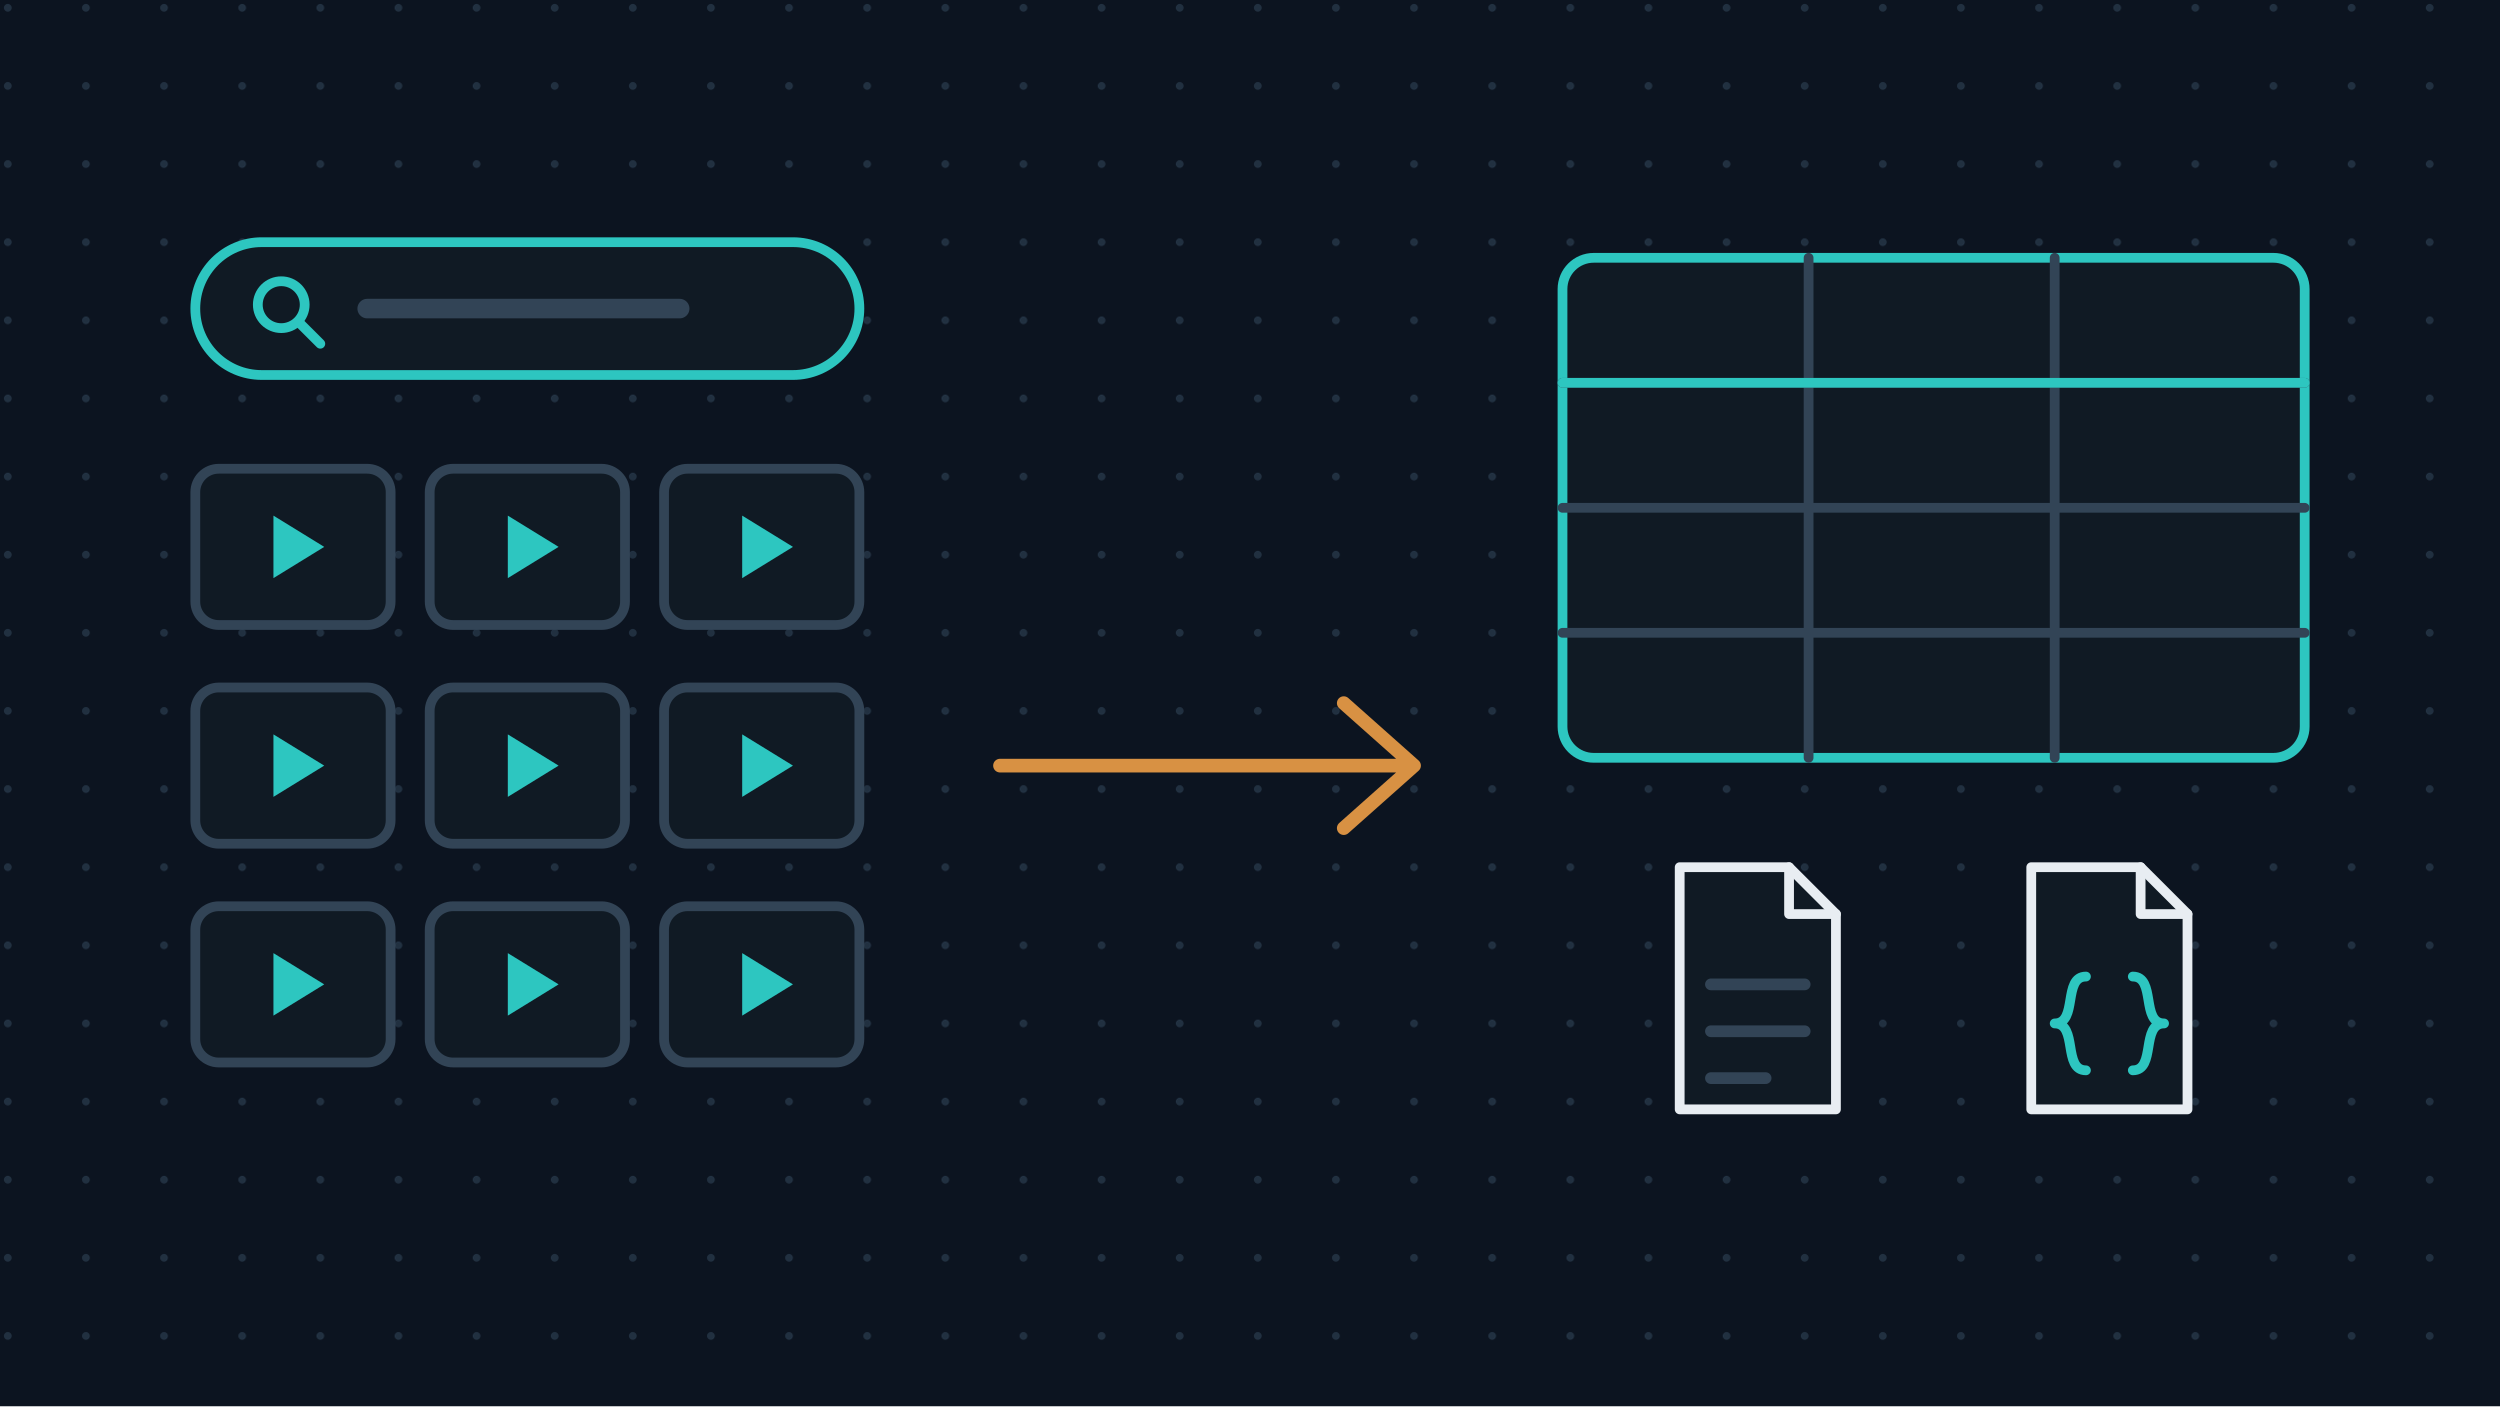
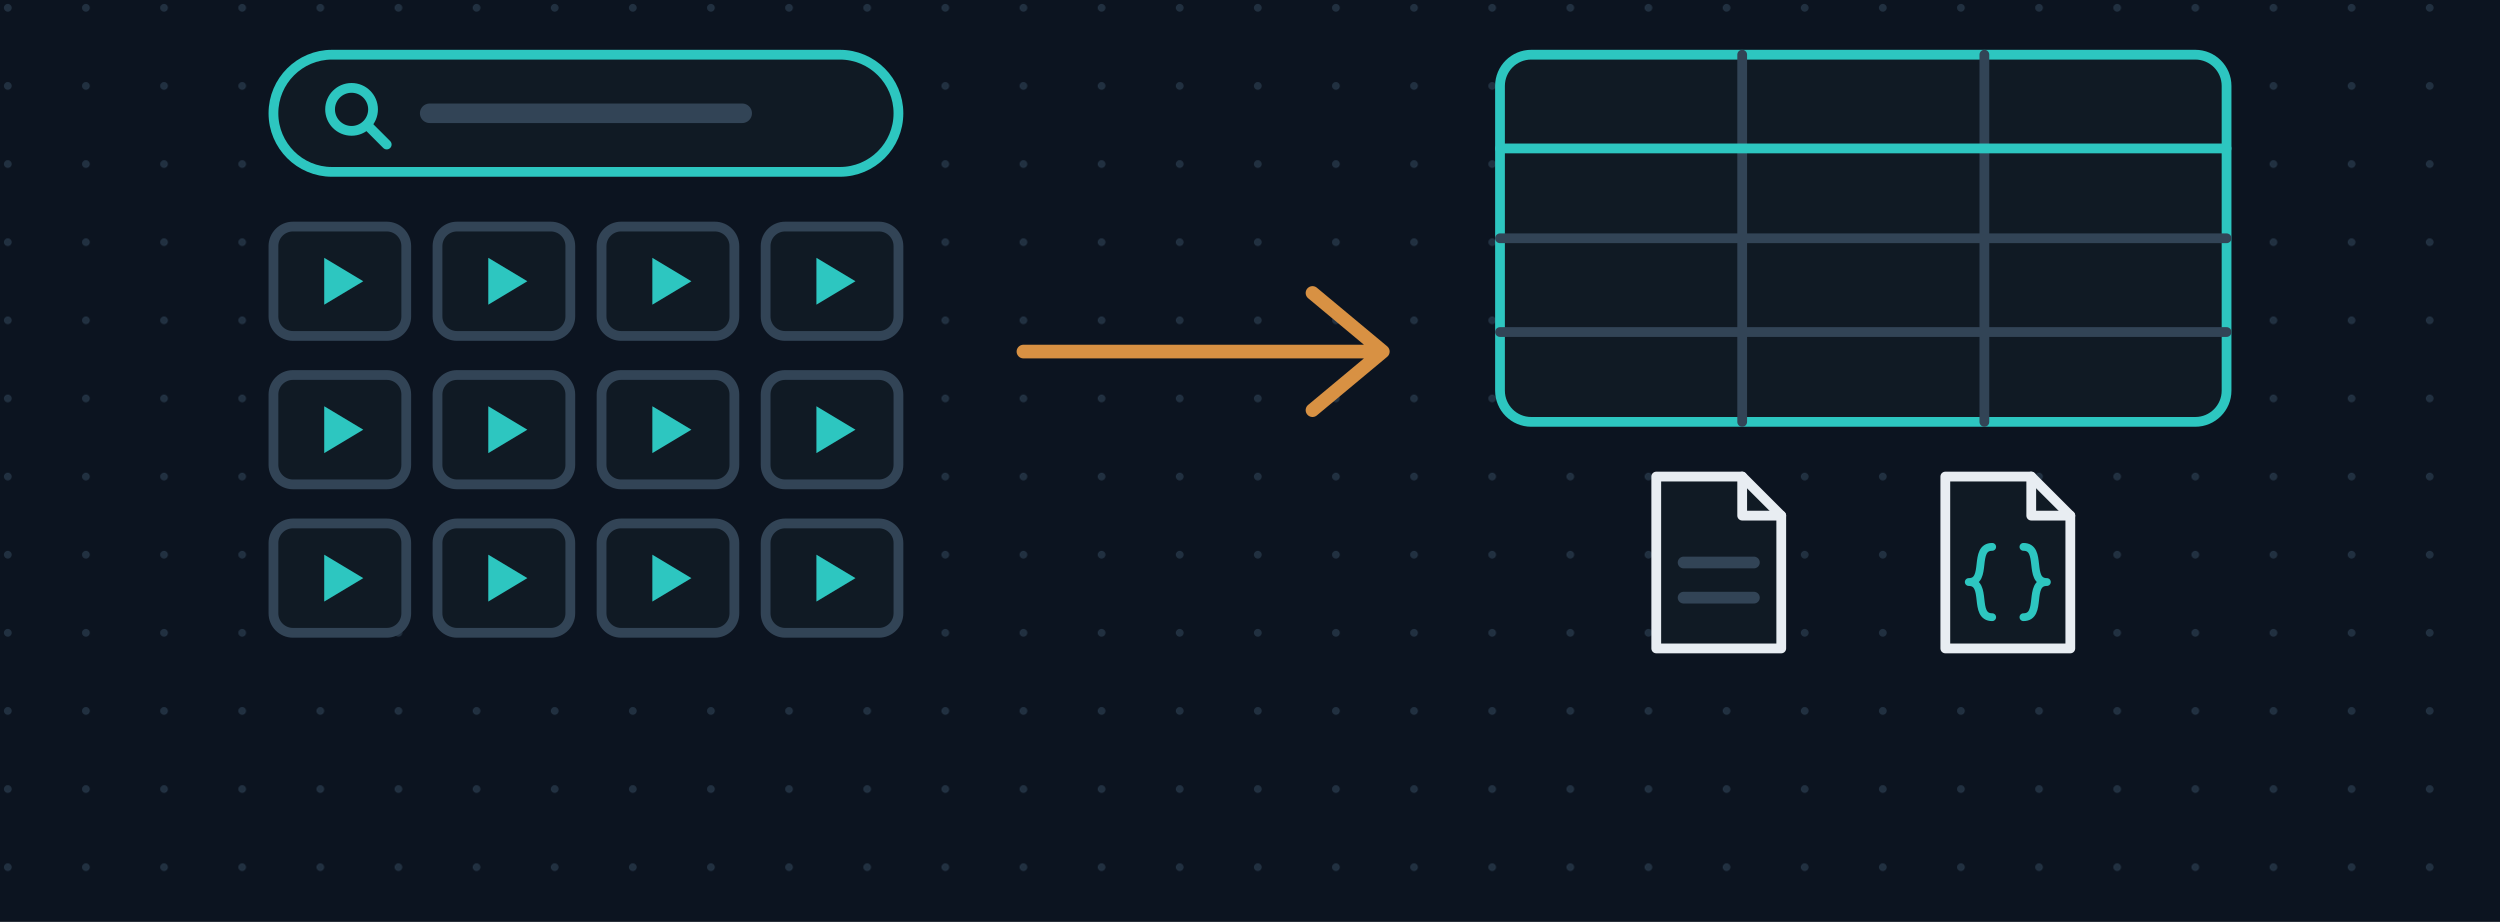
- <svg xmlns="http://www.w3.org/2000/svg" viewBox="0 0 640 360">
+ <svg xmlns="http://www.w3.org/2000/svg" viewBox="0 0 640 236">
  <defs>
    <pattern id="g" width="20" height="20" patternUnits="userSpaceOnUse">
      <circle cx="2" cy="2" r="1" fill="#213040" />
    </pattern>
  </defs>
-   <rect width="640" height="360" fill="#0C1420" />
-   <rect width="640" height="360" fill="url(#g)" />
+   <rect width="640" height="236" fill="#0C1420" />
+   <rect width="640" height="236" fill="url(#g)" />
  <g fill="none" stroke-width="2.5" stroke-linecap="round" stroke-linejoin="round">
-     <rect x="50" y="62" width="170" height="34" rx="17" fill="#101A24" stroke="#2DC6C0" />
-     <circle cx="72" cy="78" r="6" stroke="#2DC6C0" />
-     <path d="M77 83l5 5" stroke="#2DC6C0" />
-     <path d="M94 79h80" stroke="#324456" stroke-width="5" />
-     <rect x="50" y="120" width="50" height="40" rx="6" fill="#101A24" stroke="#324456" />
-     <path d="M70 132v16l13-8z" fill="#2DC6C0" stroke="none" />
-     <rect x="110" y="120" width="50" height="40" rx="6" fill="#101A24" stroke="#324456" />
-     <path d="M130 132v16l13-8z" fill="#2DC6C0" stroke="none" />
-     <rect x="170" y="120" width="50" height="40" rx="6" fill="#101A24" stroke="#324456" />
-     <path d="M190 132v16l13-8z" fill="#2DC6C0" stroke="none" />
-     <rect x="50" y="176" width="50" height="40" rx="6" fill="#101A24" stroke="#324456" />
-     <path d="M70 188v16l13-8z" fill="#2DC6C0" stroke="none" />
-     <rect x="110" y="176" width="50" height="40" rx="6" fill="#101A24" stroke="#324456" />
-     <path d="M130 188v16l13-8z" fill="#2DC6C0" stroke="none" />
-     <rect x="170" y="176" width="50" height="40" rx="6" fill="#101A24" stroke="#324456" />
-     <path d="M190 188v16l13-8z" fill="#2DC6C0" stroke="none" />
-     <rect x="50" y="232" width="50" height="40" rx="6" fill="#101A24" stroke="#324456" />
-     <path d="M70 244v16l13-8z" fill="#2DC6C0" stroke="none" />
-     <rect x="110" y="232" width="50" height="40" rx="6" fill="#101A24" stroke="#324456" />
-     <path d="M130 244v16l13-8z" fill="#2DC6C0" stroke="none" />
-     <rect x="170" y="232" width="50" height="40" rx="6" fill="#101A24" stroke="#324456" />
-     <path d="M190 244v16l13-8z" fill="#2DC6C0" stroke="none" />
-     <path d="M256 196h104M344 180l18 16-18 16" stroke="#D89143" stroke-width="3.5" />
-     <rect x="400" y="66" width="190" height="128" rx="8" fill="#101A24" stroke="#2DC6C0" />
-     <path d="M400 98h190M400 130h190M400 162h190M463 66v128M526 66v128" stroke="#324456" />
-     <path d="M400 98h190" stroke="#2DC6C0" />
+     <rect x="70" y="14" width="160" height="30" rx="15" fill="#101A24" stroke="#2DC6C0" />
+     <circle cx="90" cy="28" r="5.500" stroke="#2DC6C0" />
+     <path d="M94 32l5 5" stroke="#2DC6C0" />
+     <path d="M110 29h80" stroke="#324456" stroke-width="5" />
+     <rect x="70" y="58" width="34" height="28" rx="5" fill="#101A24" stroke="#324456" />
+     <path d="M83 66v12l10-6z" fill="#2DC6C0" stroke="none" />
+     <rect x="112" y="58" width="34" height="28" rx="5" fill="#101A24" stroke="#324456" />
+     <path d="M125 66v12l10-6z" fill="#2DC6C0" stroke="none" />
+     <rect x="154" y="58" width="34" height="28" rx="5" fill="#101A24" stroke="#324456" />
+     <path d="M167 66v12l10-6z" fill="#2DC6C0" stroke="none" />
+     <rect x="196" y="58" width="34" height="28" rx="5" fill="#101A24" stroke="#324456" />
+     <path d="M209 66v12l10-6z" fill="#2DC6C0" stroke="none" />
+     <rect x="70" y="96" width="34" height="28" rx="5" fill="#101A24" stroke="#324456" />
+     <path d="M83 104v12l10-6z" fill="#2DC6C0" stroke="none" />
+     <rect x="112" y="96" width="34" height="28" rx="5" fill="#101A24" stroke="#324456" />
+     <path d="M125 104v12l10-6z" fill="#2DC6C0" stroke="none" />
+     <rect x="154" y="96" width="34" height="28" rx="5" fill="#101A24" stroke="#324456" />
+     <path d="M167 104v12l10-6z" fill="#2DC6C0" stroke="none" />
+     <rect x="196" y="96" width="34" height="28" rx="5" fill="#101A24" stroke="#324456" />
+     <path d="M209 104v12l10-6z" fill="#2DC6C0" stroke="none" />
+     <rect x="70" y="134" width="34" height="28" rx="5" fill="#101A24" stroke="#324456" />
+     <path d="M83 142v12l10-6z" fill="#2DC6C0" stroke="none" />
+     <rect x="112" y="134" width="34" height="28" rx="5" fill="#101A24" stroke="#324456" />
+     <path d="M125 142v12l10-6z" fill="#2DC6C0" stroke="none" />
+     <rect x="154" y="134" width="34" height="28" rx="5" fill="#101A24" stroke="#324456" />
+     <path d="M167 142v12l10-6z" fill="#2DC6C0" stroke="none" />
+     <rect x="196" y="134" width="34" height="28" rx="5" fill="#101A24" stroke="#324456" />
+     <path d="M209 142v12l10-6z" fill="#2DC6C0" stroke="none" />
+     <path d="M262 90h90M336 75l18 15-18 15" stroke="#D89143" stroke-width="3.500" />
+     <rect x="384" y="14" width="186" height="94" rx="8" fill="#101A24" stroke="#2DC6C0" />
+     <path d="M384 61h186M384 85h186M446 14v94M508 14v94" stroke="#324456" />
+     <path d="M384 38h186" stroke="#2DC6C0" />
    <g fill="#101A24" stroke="#E8EDF2">
-       <path d="M430 222h28l12 12v50h-40z" />
-       <path d="M520 222h28l12 12v50h-40z" />
+       <path d="M424 122h22l10 10v34h-32z" />
+       <path d="M498 122h22l10 10v34h-32z" />
    </g>
-     <path d="M458 222v12h12M548 222v12h12" stroke="#E8EDF2" />
-     <path d="M438 252h24M438 264h24M438 276h14" stroke="#324456" stroke-width="3" />
-     <path d="M534 250c-6 0-2 12-8 12c6 0 2 12 8 12M546 250c6 0 2 12 8 12c-6 0-2 12-8 12" stroke="#2DC6C0" />
+     <path d="M446 122v10h10M520 122v10h10" stroke="#E8EDF2" />
+     <path d="M431 144h18M431 153h18" stroke="#324456" stroke-width="3" />
+     <path d="M510 140c-5 0-1 9-6 9c5 0 1 9 6 9M518 140c5 0 1 9 6 9c-5 0-1 9-6 9" stroke="#2DC6C0" stroke-width="2" />
  </g>
</svg>
